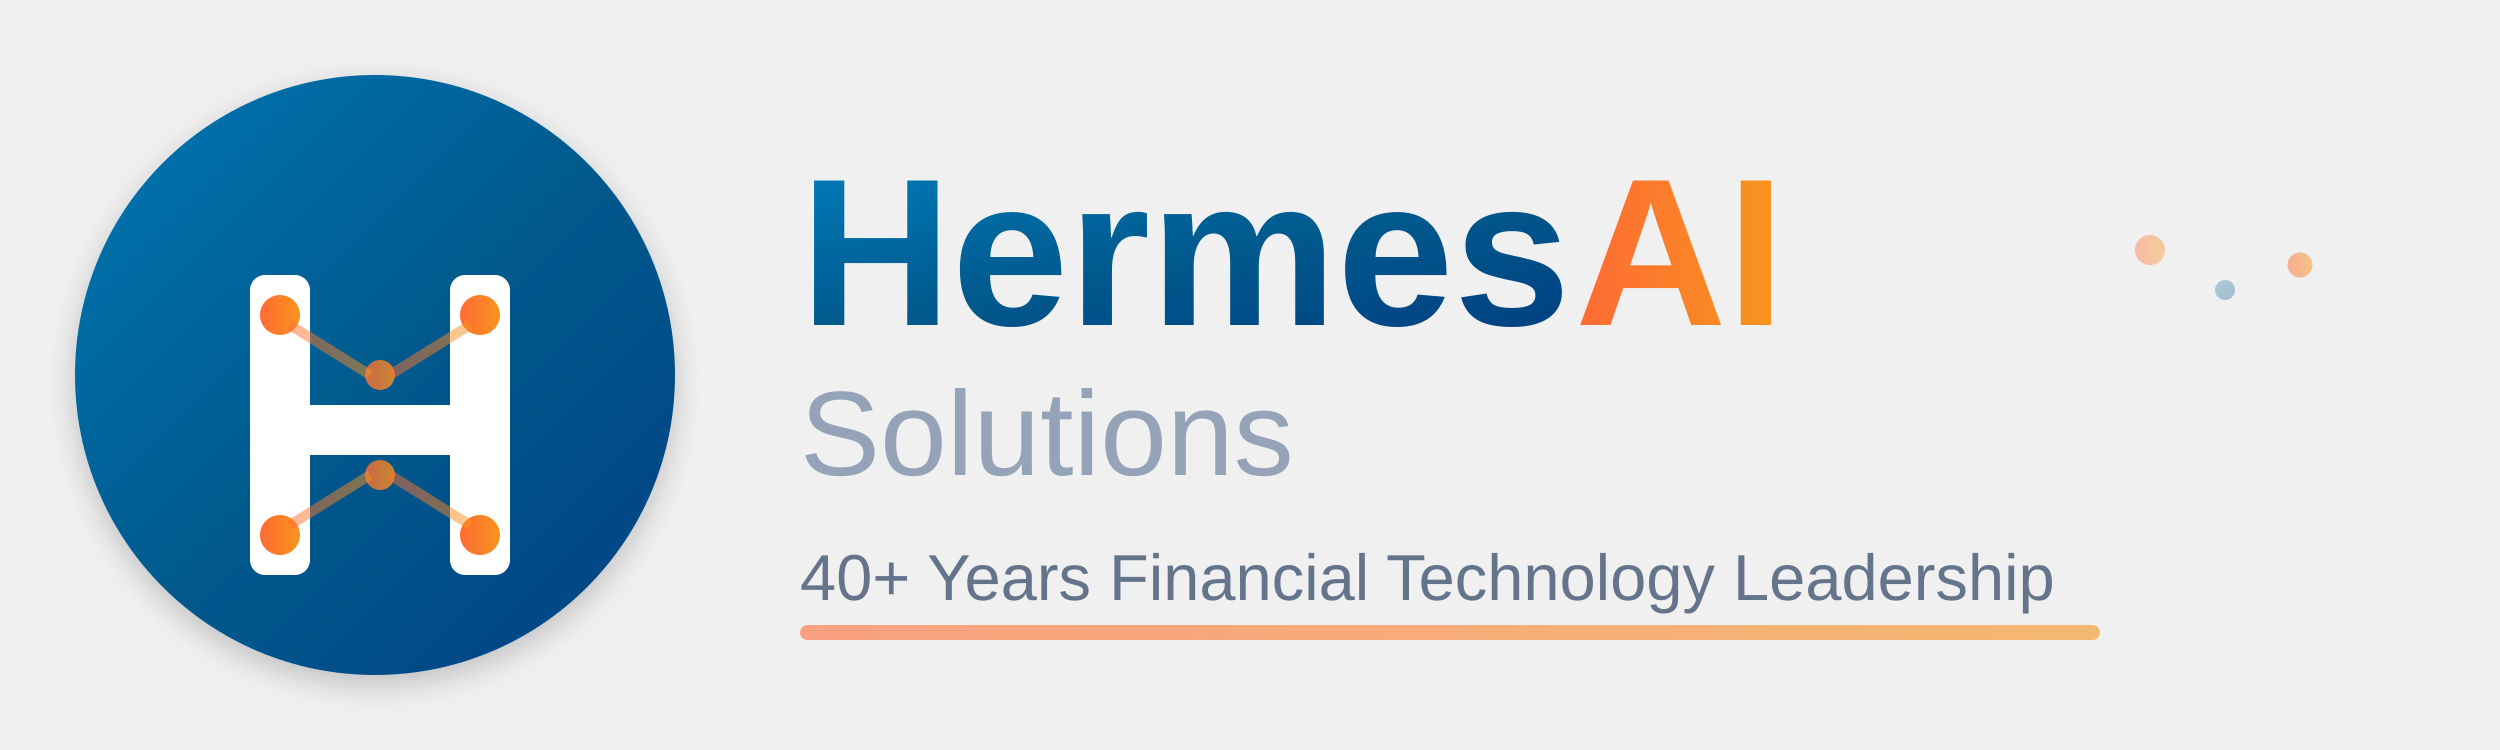
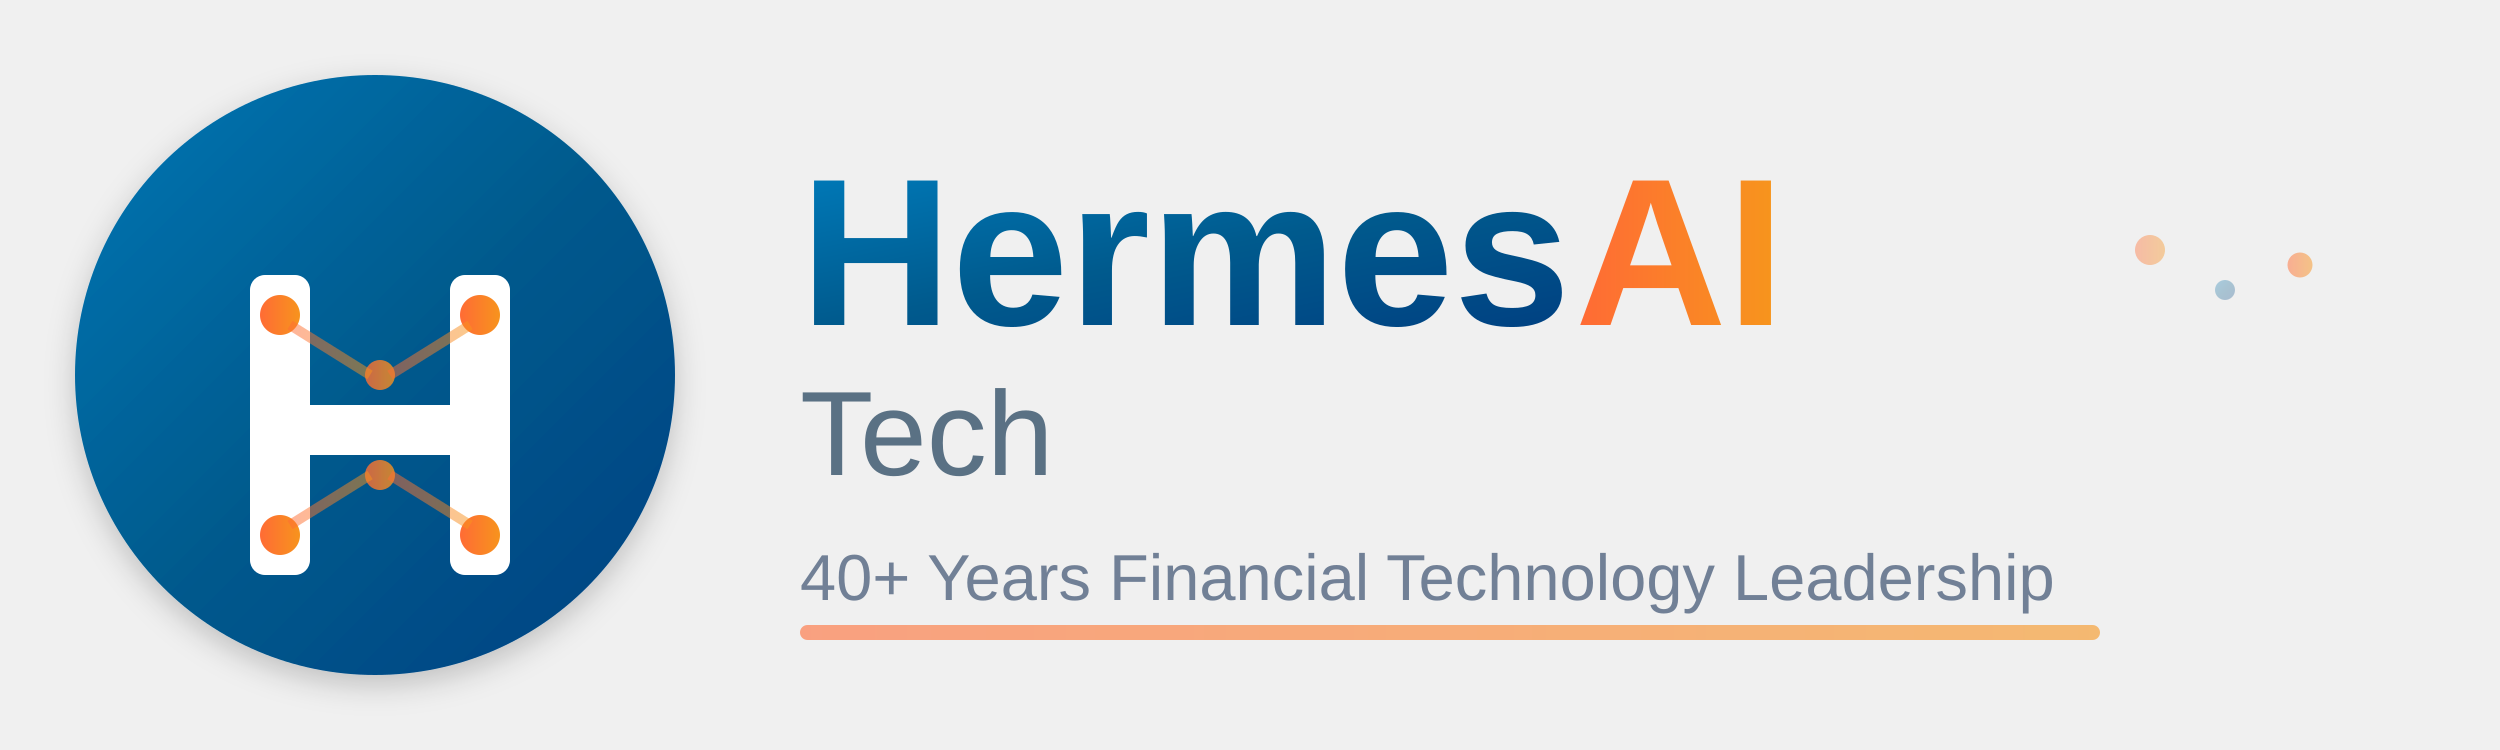
<svg xmlns="http://www.w3.org/2000/svg" viewBox="0 0 500 150">
  <defs>
    <linearGradient id="primaryGradient" x1="0%" y1="0%" x2="100%" y2="100%">
      <stop offset="0%" style="stop-color:#0077b5;stop-opacity:1" />
      <stop offset="50%" style="stop-color:#005a8d;stop-opacity:1" />
      <stop offset="100%" style="stop-color:#004182;stop-opacity:1" />
    </linearGradient>
    <linearGradient id="accentGradient" x1="0%" y1="0%" x2="100%" y2="0%">
      <stop offset="0%" style="stop-color:#ff6b35;stop-opacity:1" />
      <stop offset="100%" style="stop-color:#f7941d;stop-opacity:1" />
    </linearGradient>
    <filter id="shadow">
      <feDropShadow dx="0" dy="2" stdDeviation="3" flood-opacity="0.2" />
    </filter>
  </defs>
  <circle cx="75" cy="75" r="60" fill="url(#primaryGradient)" filter="url(#shadow)" />
  <g transform="translate(35, 35)">
    <rect x="15" y="20" width="12" height="60" fill="white" rx="3" />
    <rect x="55" y="20" width="12" height="60" fill="white" rx="3" />
    <rect x="23" y="46" width="42" height="10" fill="white" rx="3" />
    <circle cx="21" cy="28" r="4" fill="url(#accentGradient)" />
    <circle cx="61" cy="28" r="4" fill="url(#accentGradient)" />
    <circle cx="41" cy="40" r="3" fill="url(#accentGradient)" opacity="0.8" />
    <circle cx="21" cy="72" r="4" fill="url(#accentGradient)" />
    <circle cx="61" cy="72" r="4" fill="url(#accentGradient)" />
    <circle cx="41" cy="60" r="3" fill="url(#accentGradient)" opacity="0.8" />
    <line x1="23" y1="30" x2="39" y2="40" stroke="url(#accentGradient)" stroke-width="2" opacity="0.5" />
    <line x1="43" y1="40" x2="59" y2="30" stroke="url(#accentGradient)" stroke-width="2" opacity="0.5" />
    <line x1="23" y1="70" x2="39" y2="60" stroke="url(#accentGradient)" stroke-width="2" opacity="0.5" />
    <line x1="43" y1="60" x2="59" y2="70" stroke="url(#accentGradient)" stroke-width="2" opacity="0.5" />
    <line x1="41" y1="43" x2="41" y2="57" stroke="url(#accentGradient)" stroke-width="2" opacity="0.4" />
  </g>
  <text x="160" y="65" font-family="Arial, Helvetica, sans-serif" font-size="42" font-weight="bold" fill="url(#primaryGradient)">
    Hermes
  </text>
  <text x="315" y="65" font-family="Arial, Helvetica, sans-serif" font-size="42" font-weight="bold" fill="url(#accentGradient)">
    AI
  </text>
-   <text x="160" y="95" font-family="Arial, Helvetica, sans-serif" font-size="24" font-weight="500" fill="#94a3b8">
-     Solutions
+   <text x="160" y="95" font-family="Arial, Helvetica, sans-serif" font-size="24" font-weight="500" fill="#5a7184">
+     Tech
  </text>
-   <text x="160" y="120" font-family="Arial, Helvetica, sans-serif" font-size="13" font-weight="400" fill="#64748b">
+   <text x="160" y="120" font-family="Arial, Helvetica, sans-serif" font-size="13" font-weight="400" fill="#718096">
    40+ Years Financial Technology Leadership
  </text>
  <rect x="160" y="125" width="260" height="3" fill="url(#accentGradient)" opacity="0.6" rx="1.5" />
  <circle cx="430" cy="50" r="3" fill="url(#accentGradient)" opacity="0.4" />
  <circle cx="445" cy="58" r="2" fill="url(#primaryGradient)" opacity="0.3" />
  <circle cx="460" cy="53" r="2.5" fill="url(#accentGradient)" opacity="0.5" />
</svg>
